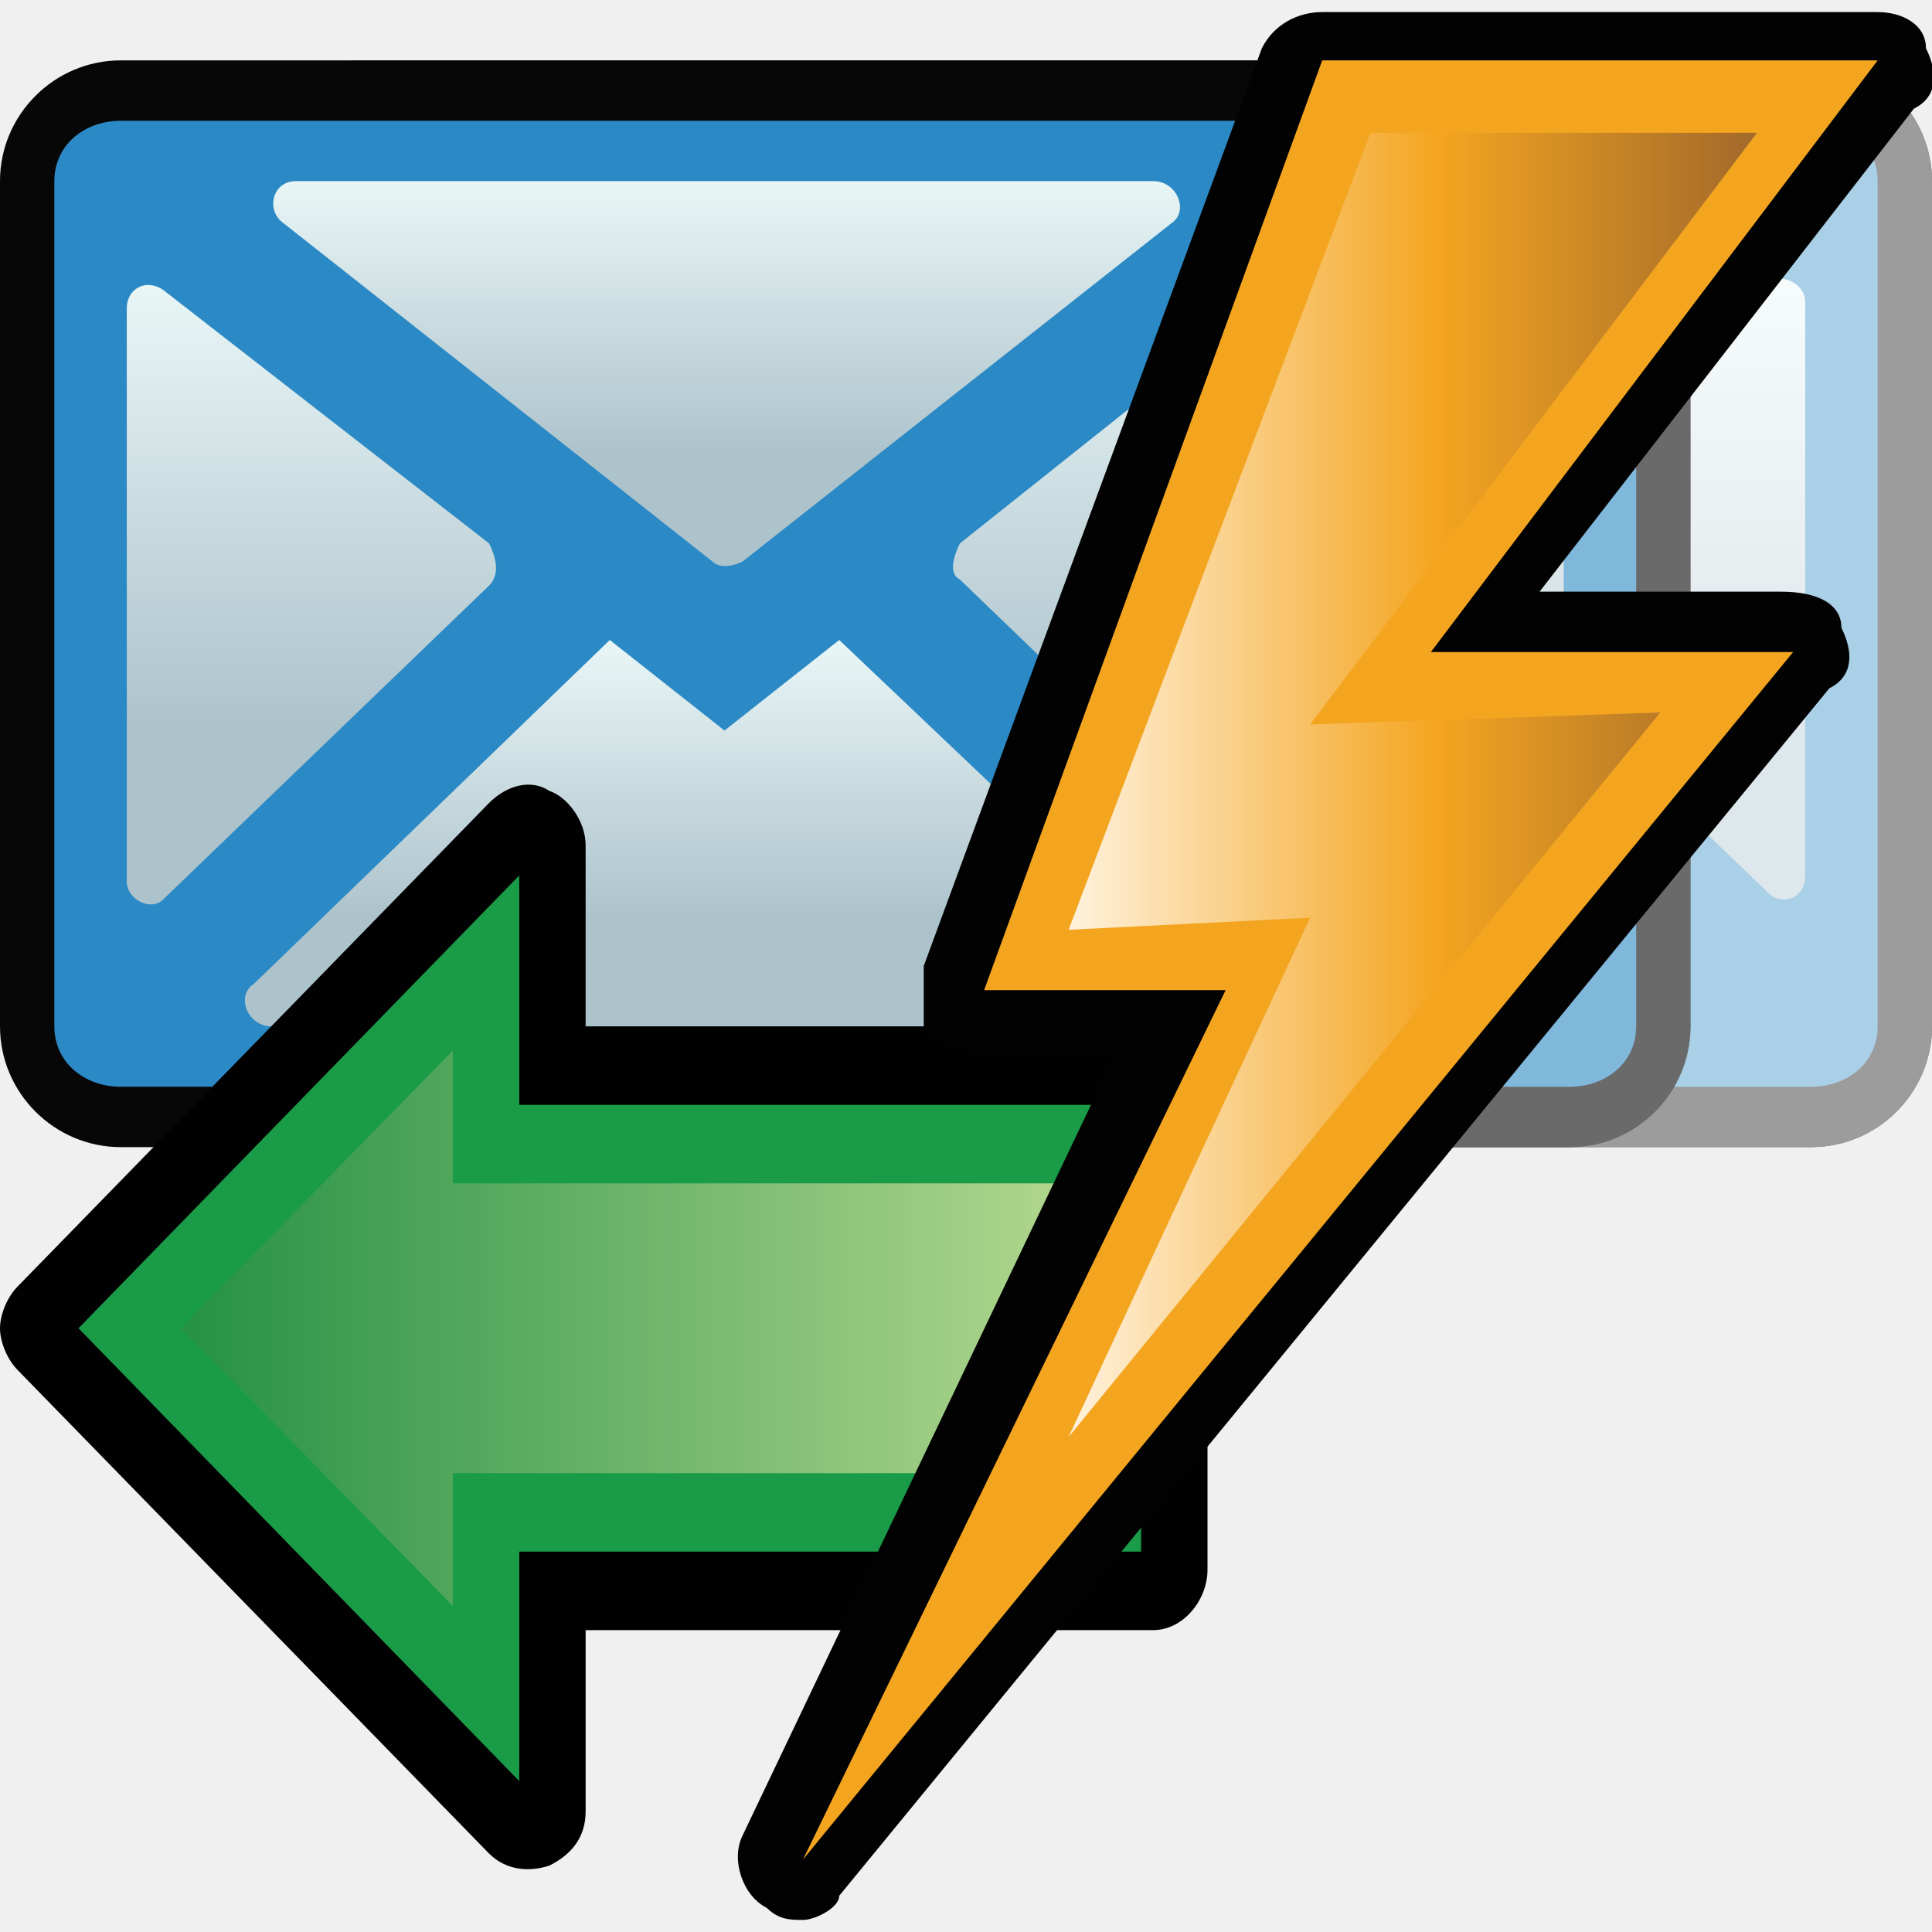
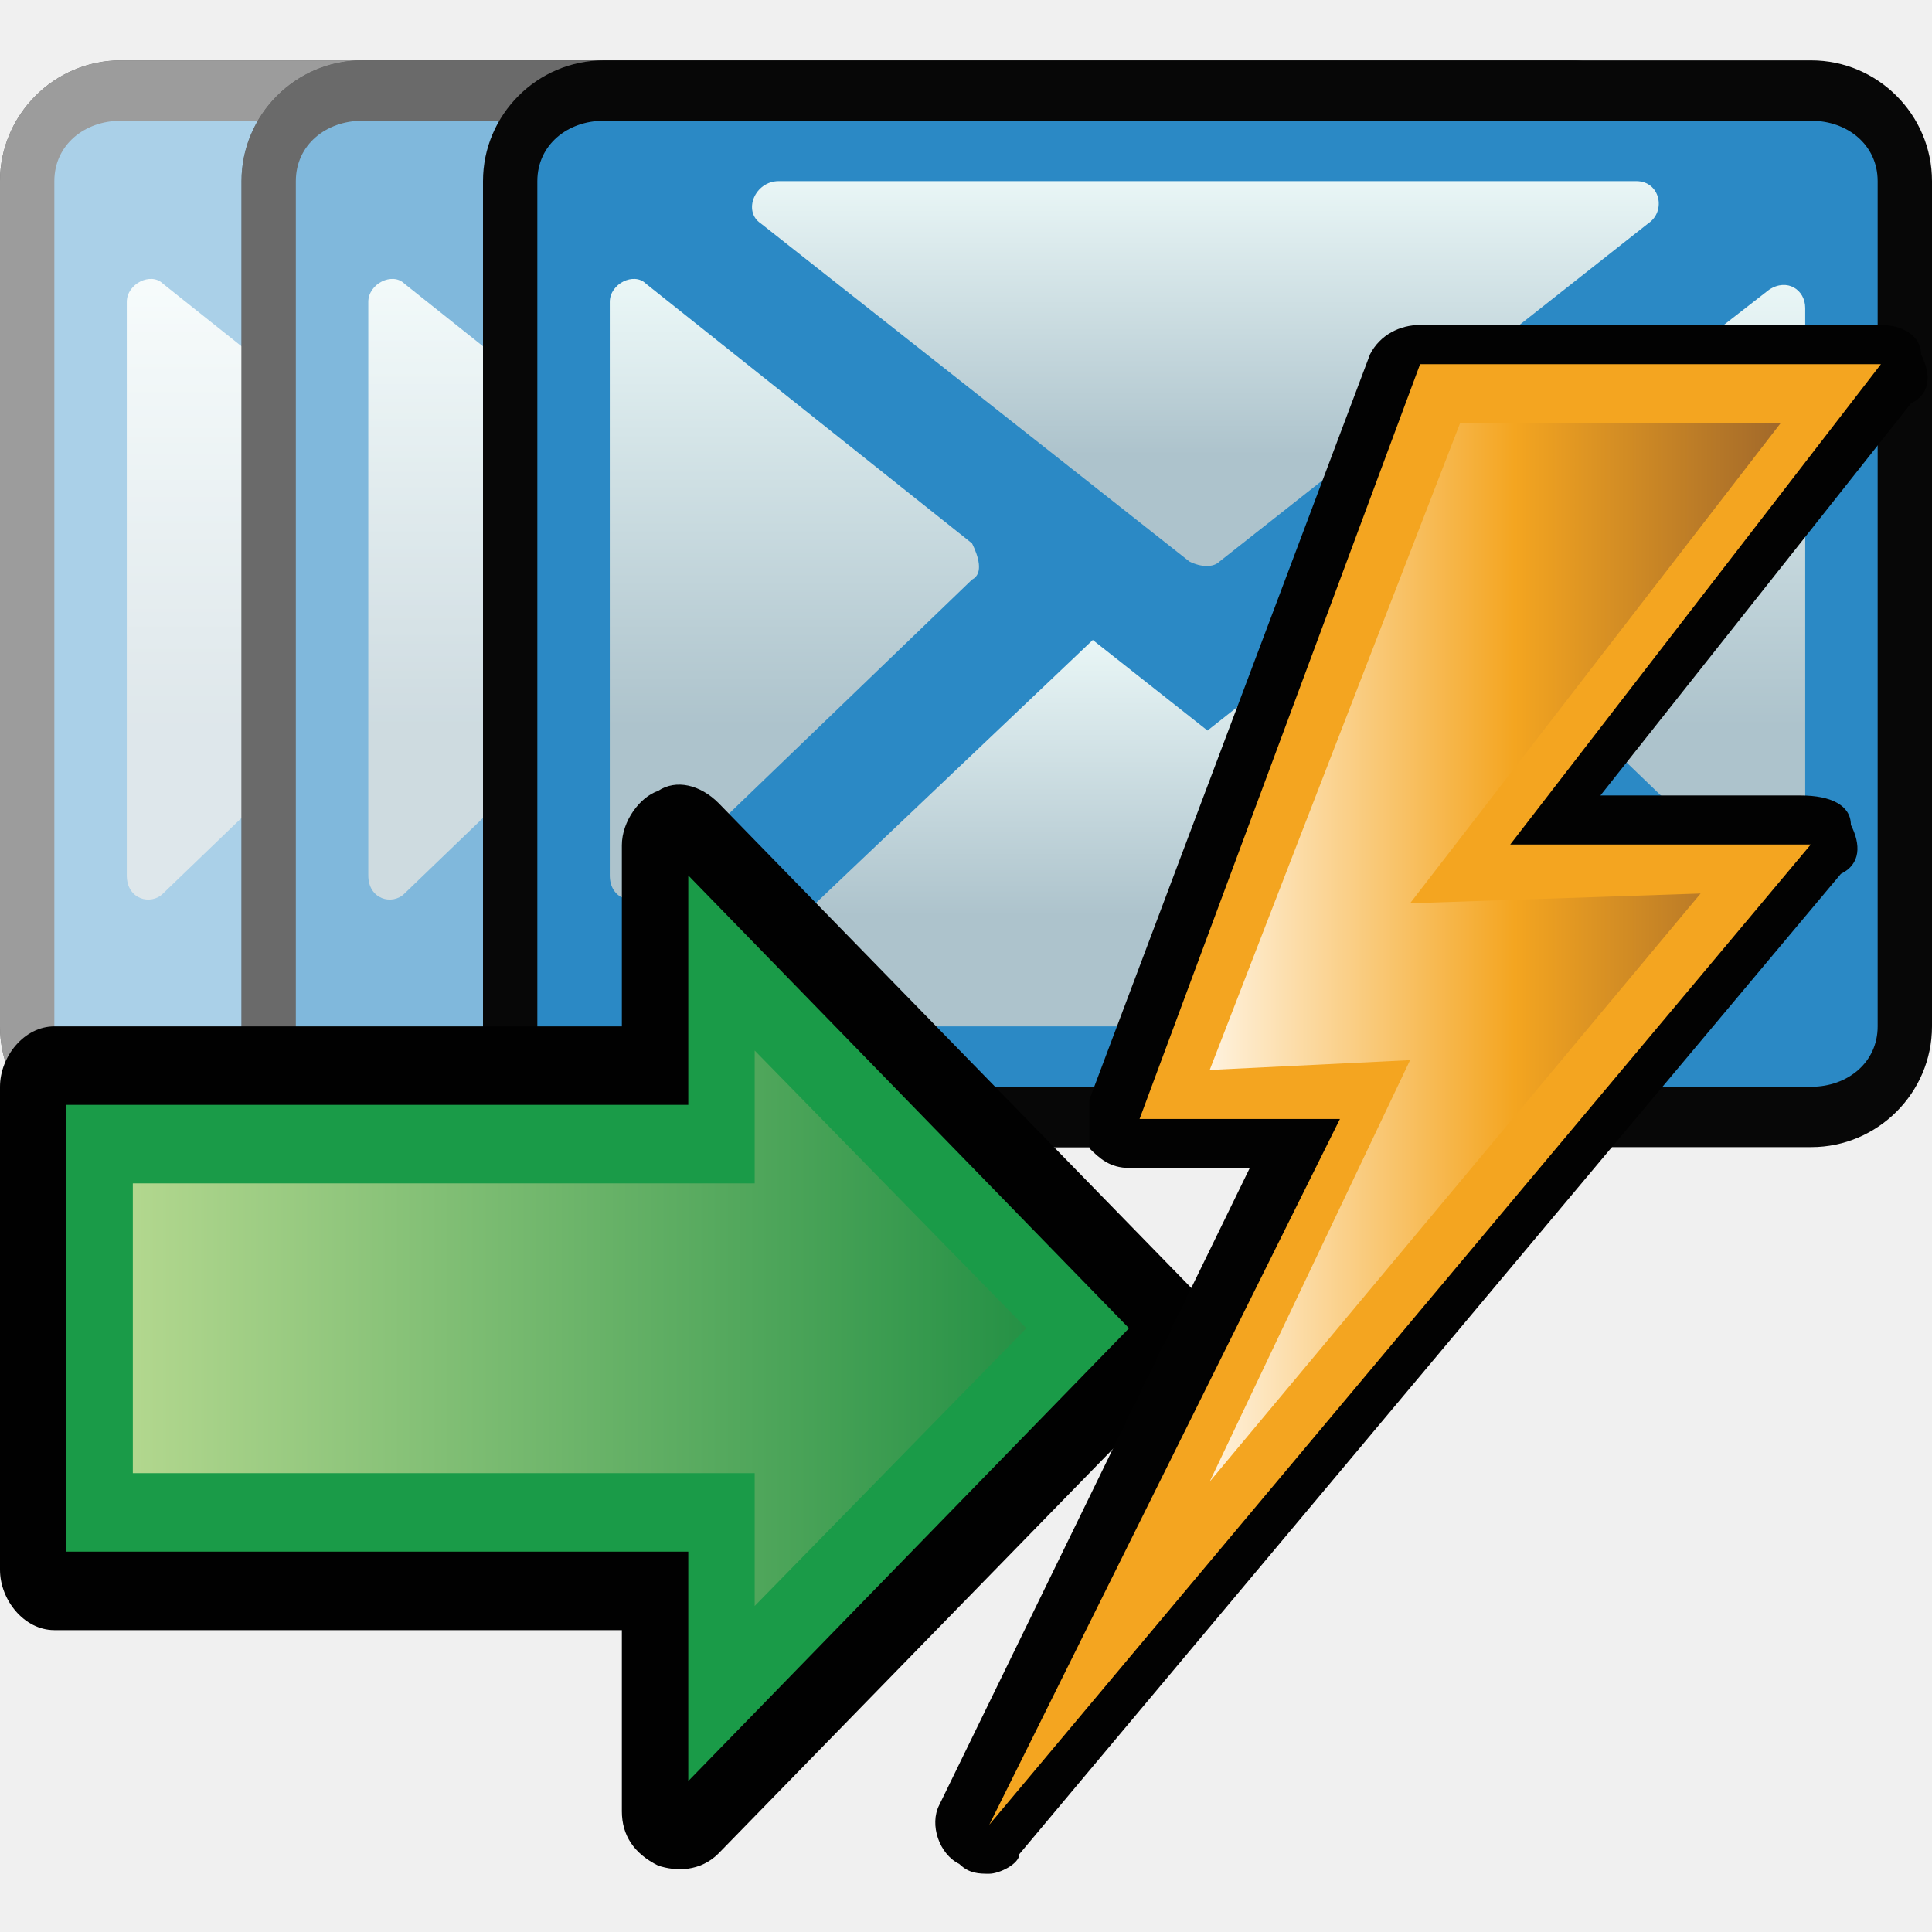
<svg xmlns="http://www.w3.org/2000/svg" version="1.1" id="Layer_1" x="0px" y="0px" viewBox="0 0 32 32" enable-background="new 0 0 32 32" xml:space="preserve">
-   <g>
-     <g>
-       <g>
-         <g>
-           <path fill="#070707" d="M10,19c-1.1,0-2-0.9-2-2V3c0-1.1,0.9-2,2-2h20c1.1,0,2,0.9,2,2v14c0,1.1-0.9,2-2,2H10z" />
-           <path fill="#2B89C5" d="M30,18H10c-0.6,0-1.1-0.4-1.1-1V3c0-0.6,0.5-1,1.1-1h20c0.6,0,1.1,0.4,1.1,1v14C31.1,17.6,30.6,18,30,18      z" />
-           <g>
-             <linearGradient id="SVGID_1_" gradientUnits="userSpaceOnUse" x1="20.018" y1="17" x2="20.018" y2="23.387" gradientTransform="matrix(1 0 0 -1 0 34)">
-               <stop offset="0.286" style="stop-color:#ADC3CC" />
-               <stop offset="1" style="stop-color:#E9F6F6" />
-             </linearGradient>
-             <path fill="url(#SVGID_1_)" d="M21.9,10.6L20,12.1l-1.9-1.5l-5.9,5.7c-0.3,0.2-0.1,0.7,0.3,0.7h15.1c0.3,0,0.5-0.4,0.3-0.7       L21.9,10.6z" />
-             <linearGradient id="SVGID_2_" gradientUnits="userSpaceOnUse" x1="20.035" y1="24.643" x2="20.035" y2="31" gradientTransform="matrix(1 0 0 -1 0 34)">
-               <stop offset="0.286" style="stop-color:#ADC3CC" />
-               <stop offset="1" style="stop-color:#E9F6F6" />
-             </linearGradient>
-             <path fill="url(#SVGID_2_)" d="M27.1,3H12.9c-0.4,0-0.5,0.5-0.2,0.7l7.1,5.6c0.1,0.1,0.3,0.1,0.5,0l7.1-5.6       C27.7,3.5,27.5,3,27.1,3z" />
-             <linearGradient id="SVGID_3_" gradientUnits="userSpaceOnUse" x1="13.158" y1="19.044" x2="13.158" y2="29.282" gradientTransform="matrix(1 0 0 -1 0 34)">
-               <stop offset="0.286" style="stop-color:#ADC3CC" />
-               <stop offset="1" style="stop-color:#E9F6F6" />
-             </linearGradient>
-             <path fill="url(#SVGID_3_)" d="M16.1,9l-5.4-4.2c-0.3-0.2-0.6,0-0.6,0.3v9.5c0,0.3,0.4,0.5,0.6,0.3l5.4-5.2       C16.3,9.5,16.2,9.2,16.1,9z" />
-             <linearGradient id="SVGID_4_" gradientUnits="userSpaceOnUse" x1="26.842" y1="19.044" x2="26.842" y2="29.283" gradientTransform="matrix(1 0 0 -1 0 34)">
-               <stop offset="0.286" style="stop-color:#ADC3CC" />
-               <stop offset="1" style="stop-color:#E9F6F6" />
-             </linearGradient>
-             <path fill="url(#SVGID_4_)" d="M23.9,9.6l5.4,5.2c0.2,0.2,0.6,0.1,0.6-0.3V5c0-0.3-0.4-0.5-0.6-0.3L23.9,9       C23.8,9.2,23.7,9.5,23.9,9.6z" />
-             <linearGradient id="SVGID_5_" gradientUnits="userSpaceOnUse" x1="30" y1="31" x2="30" y2="31" gradientTransform="matrix(1 0 0 -1 0 34)">
-               <stop offset="0" style="stop-color:#F7F9F8" />
-               <stop offset="0.346" style="stop-color:#C9EAFB" />
-             </linearGradient>
-             <path fill="url(#SVGID_5_)" d="M30,3L30,3L30,3z" />
-           </g>
-         </g>
-         <path opacity="0.6" fill="#FFFFFF" d="M30,1H10C8.9,1,8,1.9,8,3v14c0,1.1,0.9,2,2,2h20c1.1,0,2-0.9,2-2V3C32,1.9,31.1,1,30,1z" />
-       </g>
-       <g>
-         <g>
-           <path fill="#070707" d="M6,19c-1.1,0-2-0.9-2-2V3c0-1.1,0.9-2,2-2h20c1.1,0,2,0.9,2,2v14c0,1.1-0.9,2-2,2H6z" />
-           <path fill="#2B89C5" d="M26,18H6c-0.6,0-1.1-0.4-1.1-1V3c0-0.6,0.5-1,1.1-1h20c0.6,0,1.1,0.4,1.1,1v14C27.1,17.6,26.6,18,26,18z      " />
-           <g>
-             <linearGradient id="SVGID_6_" gradientUnits="userSpaceOnUse" x1="16.018" y1="17" x2="16.018" y2="23.387" gradientTransform="matrix(1 0 0 -1 0 34)">
-               <stop offset="0.286" style="stop-color:#ADC3CC" />
-               <stop offset="1" style="stop-color:#E9F6F6" />
-             </linearGradient>
-             <path fill="url(#SVGID_6_)" d="M17.9,10.6L16,12.1l-1.9-1.5l-5.9,5.7C7.9,16.5,8.1,17,8.5,17h15.1c0.3,0,0.5-0.4,0.3-0.7       L17.9,10.6z" />
-             <linearGradient id="SVGID_7_" gradientUnits="userSpaceOnUse" x1="16.035" y1="24.643" x2="16.035" y2="31" gradientTransform="matrix(1 0 0 -1 0 34)">
-               <stop offset="0.286" style="stop-color:#ADC3CC" />
-               <stop offset="1" style="stop-color:#E9F6F6" />
-             </linearGradient>
-             <path fill="url(#SVGID_7_)" d="M23.1,3H8.9C8.5,3,8.4,3.5,8.7,3.7l7.1,5.6c0.1,0.1,0.3,0.1,0.5,0l7.1-5.6       C23.7,3.5,23.5,3,23.1,3z" />
-             <linearGradient id="SVGID_8_" gradientUnits="userSpaceOnUse" x1="9.158" y1="19.044" x2="9.158" y2="29.282" gradientTransform="matrix(1 0 0 -1 0 34)">
-               <stop offset="0.286" style="stop-color:#ADC3CC" />
-               <stop offset="1" style="stop-color:#E9F6F6" />
-             </linearGradient>
-             <path fill="url(#SVGID_8_)" d="M12.1,9L6.7,4.8c-0.3-0.2-0.6,0-0.6,0.3v9.5c0,0.3,0.4,0.5,0.6,0.3l5.4-5.2       C12.3,9.5,12.2,9.2,12.1,9z" />
-             <linearGradient id="SVGID_9_" gradientUnits="userSpaceOnUse" x1="22.842" y1="19.044" x2="22.842" y2="29.283" gradientTransform="matrix(1 0 0 -1 0 34)">
-               <stop offset="0.286" style="stop-color:#ADC3CC" />
-               <stop offset="1" style="stop-color:#E9F6F6" />
-             </linearGradient>
-             <path fill="url(#SVGID_9_)" d="M19.9,9.6l5.4,5.2c0.2,0.2,0.6,0.1,0.6-0.3V5c0-0.3-0.4-0.5-0.6-0.3L19.9,9       C19.8,9.2,19.7,9.5,19.9,9.6z" />
-             <linearGradient id="SVGID_10_" gradientUnits="userSpaceOnUse" x1="26" y1="31" x2="26" y2="31" gradientTransform="matrix(1 0 0 -1 0 34)">
-               <stop offset="0" style="stop-color:#F7F9F8" />
-               <stop offset="0.346" style="stop-color:#C9EAFB" />
-             </linearGradient>
-             <path fill="url(#SVGID_10_)" d="M26,3L26,3L26,3z" />
-           </g>
-         </g>
-         <path opacity="0.4" fill="#FFFFFF" d="M26,1H6C4.9,1,4,1.9,4,3v14c0,1.1,0.9,2,2,2h20c1.1,0,2-0.9,2-2V3C28,1.9,27.1,1,26,1z" />
-       </g>
-       <g>
-         <path fill="#070707" d="M2,19c-1.1,0-2-0.9-2-2V3c0-1.1,0.9-2,2-2h20c1.1,0,2,0.9,2,2v14c0,1.1-0.9,2-2,2H2z" />
-         <path fill="#2B89C5" d="M22,18H2c-0.6,0-1.1-0.4-1.1-1V3c0-0.6,0.5-1,1.1-1h20c0.6,0,1.1,0.4,1.1,1v14C23.1,17.6,22.6,18,22,18z" />
-         <g>
-           <linearGradient id="SVGID_11_" gradientUnits="userSpaceOnUse" x1="12.018" y1="17" x2="12.018" y2="23.387" gradientTransform="matrix(1 0 0 -1 0 34)">
-             <stop offset="0.286" style="stop-color:#ADC3CC" />
-             <stop offset="1" style="stop-color:#E9F6F6" />
+   <defs id="defs3517" />
+   <g id="g3339" transform="matrix(-1,0,0,1,32,0)">
+     <g id="g3341">
+       <g id="g3343">
+         <path style="fill:#070707" id="path3345" d="M 10,19 C 8.9,19 8,18.1 8,17 L 8,3 C 8,1.9 8.9,1 10,1 l 20,0 c 1.1,0 2,0.9 2,2 l 0,14 c 0,1.1 -0.9,2 -2,2 l -20,0 z" />
+         <path style="fill:#2b89c5" id="path3347" d="M 30,18 10,18 C 9.4,18 8.9,17.6 8.9,17 L 8.9,3 C 8.9,2.4 9.4,2 10,2 l 20,0 c 0.6,0 1.1,0.4 1.1,1 l 0,14 c 0,0.6 -0.5,1 -1.1,1 z" />
+         <g id="g3349">
+           <linearGradient gradientTransform="matrix(1,0,0,-1,0,34)" y2="23.386" x2="20.018" y1="17" x1="20.018" gradientUnits="userSpaceOnUse" id="SVGID_1_">
+             <stop id="stop3352" style="stop-color:#ADC3CC" offset="0.286" />
+             <stop id="stop3354" style="stop-color:#E9F6F6" offset="1" />
          </linearGradient>
-           <path fill="url(#SVGID_11_)" d="M13.9,10.6L12,12.1l-1.9-1.5l-5.9,5.7C3.9,16.5,4.1,17,4.5,17h15.1c0.3,0,0.5-0.4,0.3-0.7      L13.9,10.6z" />
-           <linearGradient id="SVGID_12_" gradientUnits="userSpaceOnUse" x1="12.035" y1="24.643" x2="12.035" y2="31" gradientTransform="matrix(1 0 0 -1 0 34)">
-             <stop offset="0.286" style="stop-color:#ADC3CC" />
-             <stop offset="1" style="stop-color:#E9F6F6" />
+           <path style="fill:url(#SVGID_1_)" id="path3356" d="m 21.9,10.6 -1.9,1.5 -1.9,-1.5 -5.9,5.7 c -0.3,0.2 -0.1,0.7 0.3,0.7 l 15.1,0 c 0.3,0 0.5,-0.4 0.3,-0.7 l -6,-5.7 z" />
+           <linearGradient gradientTransform="matrix(1,0,0,-1,0,34)" y2="31" x2="20.035" y1="24.643" x1="20.035" gradientUnits="userSpaceOnUse" id="SVGID_2_">
+             <stop id="stop3359" style="stop-color:#ADC3CC" offset="0.286" />
+             <stop id="stop3361" style="stop-color:#E9F6F6" offset="1" />
          </linearGradient>
-           <path fill="url(#SVGID_12_)" d="M19.1,3H4.9C4.5,3,4.4,3.5,4.7,3.7l7.1,5.6c0.1,0.1,0.3,0.1,0.5,0l7.1-5.6      C19.7,3.5,19.5,3,19.1,3z" />
-           <linearGradient id="SVGID_13_" gradientUnits="userSpaceOnUse" x1="5.158" y1="19.044" x2="5.158" y2="29.282" gradientTransform="matrix(1 0 0 -1 0 34)">
-             <stop offset="0.286" style="stop-color:#ADC3CC" />
-             <stop offset="1" style="stop-color:#E9F6F6" />
+           <path style="fill:url(#SVGID_2_)" id="path3363" d="M 27.1,3 12.9,3 c -0.4,0 -0.5,0.5 -0.2,0.7 l 7.1,5.6 c 0.1,0.1 0.3,0.1 0.5,0 L 27.4,3.7 C 27.7,3.5 27.5,3 27.1,3 Z" />
+           <linearGradient gradientTransform="matrix(1,0,0,-1,0,34)" y2="29.282" x2="13.158" y1="19.044" x1="13.158" gradientUnits="userSpaceOnUse" id="SVGID_3_">
+             <stop id="stop3366" style="stop-color:#ADC3CC" offset="0.286" />
+             <stop id="stop3368" style="stop-color:#E9F6F6" offset="1" />
          </linearGradient>
-           <path fill="url(#SVGID_13_)" d="M8.1,9L2.7,4.8c-0.3-0.2-0.6,0-0.6,0.3v9.5c0,0.3,0.4,0.5,0.6,0.3l5.4-5.2      C8.3,9.5,8.2,9.2,8.1,9z" />
-           <linearGradient id="SVGID_14_" gradientUnits="userSpaceOnUse" x1="18.842" y1="19.044" x2="18.842" y2="29.283" gradientTransform="matrix(1 0 0 -1 0 34)">
-             <stop offset="0.286" style="stop-color:#ADC3CC" />
-             <stop offset="1" style="stop-color:#E9F6F6" />
+           <path style="fill:url(#SVGID_3_)" id="path3370" d="M 16.1,9 10.7,4.8 c -0.3,-0.2 -0.6,0 -0.6,0.3 l 0,9.5 c 0,0.3 0.4,0.5 0.6,0.3 l 5.4,-5.2 c 0.2,-0.2 0.1,-0.5 0,-0.7 z" />
+           <linearGradient gradientTransform="matrix(1,0,0,-1,0,34)" y2="29.283" x2="26.842" y1="19.044" x1="26.842" gradientUnits="userSpaceOnUse" id="SVGID_4_">
+             <stop id="stop3373" style="stop-color:#ADC3CC" offset="0.286" />
+             <stop id="stop3375" style="stop-color:#E9F6F6" offset="1" />
          </linearGradient>
-           <path fill="url(#SVGID_14_)" d="M15.9,9.6l5.4,5.2c0.2,0.2,0.6,0.1,0.6-0.3V5c0-0.3-0.4-0.5-0.6-0.3L15.9,9      C15.8,9.2,15.7,9.5,15.9,9.6z" />
-           <linearGradient id="SVGID_15_" gradientUnits="userSpaceOnUse" x1="22" y1="31" x2="22" y2="31" gradientTransform="matrix(1 0 0 -1 0 34)">
-             <stop offset="0" style="stop-color:#F7F9F8" />
-             <stop offset="0.346" style="stop-color:#C9EAFB" />
+           <path style="fill:url(#SVGID_4_)" id="path3377" d="m 23.9,9.6 5.4,5.2 c 0.2,0.2 0.6,0.1 0.6,-0.3 L 29.9,5 C 29.9,4.7 29.5,4.5 29.3,4.7 L 23.9,9 c -0.1,0.2 -0.2,0.5 0,0.6 z" />
+           <linearGradient gradientTransform="matrix(1,0,0,-1,0,34)" y2="31" x2="30" y1="31" x1="30" gradientUnits="userSpaceOnUse" id="SVGID_5_">
+             <stop id="stop3380" style="stop-color:#F7F9F8" offset="0" />
+             <stop id="stop3382" style="stop-color:#C9EAFB" offset="0.346" />
          </linearGradient>
-           <path fill="url(#SVGID_15_)" d="M22,3L22,3L22,3z" />
+           <path style="fill:url(#SVGID_5_)" id="path3384" d="m 30,3 0,0 0,0 z" />
        </g>
      </g>
+       <path style="opacity:0.6;fill:#ffffff" id="path3386" d="M 30,1 10,1 C 8.9,1 8,1.9 8,3 l 0,14 c 0,1.1 0.9,2 2,2 l 20,0 c 1.1,0 2,-0.9 2,-2 L 32,3 C 32,1.9 31.1,1 30,1 Z" />
    </g>
-     <g>
-       <g>
-         <g>
-           <path fill="#010101" d="M0,22c0-0.2,0.1-0.5,0.3-0.7l7.8-8c0.3-0.3,0.7-0.4,1-0.2c0.3,0.1,0.6,0.5,0.6,0.9v3h9.4      c0.5,0,0.9,0.5,0.9,1v8c0,0.5-0.4,1-0.9,1H9.7v3c0,0.4-0.2,0.7-0.6,0.9c-0.3,0.1-0.7,0.1-1-0.2l-7.8-8C0.1,22.5,0,22.2,0,22      L0,22z" />
-           <polygon opacity="0.98" fill="#1B9E49" enable-background="new    " points="8.6,18.3 18.9,18.3 18.9,25.7 8.6,25.7 8.6,29.5       1.3,22 8.6,14.5     " />
-           <linearGradient id="SVGID_16_" gradientUnits="userSpaceOnUse" x1="177.014" y1="-159.003" x2="177.014" y2="-144.203" gradientTransform="matrix(-4.489659e-011 1 1 4.489659e-011 161.9819 -154.9738)">
-             <stop offset="0" style="stop-color:#259145" />
-             <stop offset="1" style="stop-color:#B2D78E" />
+     <g id="g3388">
+       <g id="g3390">
+         <path style="fill:#070707" id="path3392" d="M 6,19 C 4.9,19 4,18.1 4,17 L 4,3 C 4,1.9 4.9,1 6,1 l 20,0 c 1.1,0 2,0.9 2,2 l 0,14 c 0,1.1 -0.9,2 -2,2 L 6,19 Z" />
+         <path style="fill:#2b89c5" id="path3394" d="M 26,18 6,18 C 5.4,18 4.9,17.6 4.9,17 L 4.9,3 C 4.9,2.4 5.4,2 6,2 l 20,0 c 0.6,0 1.1,0.4 1.1,1 l 0,14 c 0,0.6 -0.5,1 -1.1,1 z" />
+         <g id="g3396">
+           <linearGradient gradientTransform="matrix(1,0,0,-1,0,34)" y2="23.386" x2="16.018" y1="17" x1="16.018" gradientUnits="userSpaceOnUse" id="SVGID_6_">
+             <stop id="stop3399" style="stop-color:#ADC3CC" offset="0.286" />
+             <stop id="stop3401" style="stop-color:#E9F6F6" offset="1" />
          </linearGradient>
-           <polygon fill="url(#SVGID_16_)" points="7.5,19.6 17.8,19.6 17.8,24.4 7.5,24.4 7.5,26.6 3,22 7.5,17.4     " />
+           <path style="fill:url(#SVGID_6_)" id="path3403" d="M 17.9,10.6 16,12.1 14.1,10.6 8.2,16.3 C 7.9,16.5 8.1,17 8.5,17 l 15.1,0 c 0.3,0 0.5,-0.4 0.3,-0.7 l -6,-5.7 z" />
+           <linearGradient gradientTransform="matrix(1,0,0,-1,0,34)" y2="31" x2="16.035" y1="24.643" x1="16.035" gradientUnits="userSpaceOnUse" id="SVGID_7_">
+             <stop id="stop3406" style="stop-color:#ADC3CC" offset="0.286" />
+             <stop id="stop3408" style="stop-color:#E9F6F6" offset="1" />
+           </linearGradient>
+           <path style="fill:url(#SVGID_7_)" id="path3410" d="M 23.1,3 8.9,3 C 8.5,3 8.4,3.5 8.7,3.7 l 7.1,5.6 c 0.1,0.1 0.3,0.1 0.5,0 L 23.4,3.7 C 23.7,3.5 23.5,3 23.1,3 Z" />
+           <linearGradient gradientTransform="matrix(1,0,0,-1,0,34)" y2="29.282" x2="9.158" y1="19.044" x1="9.158" gradientUnits="userSpaceOnUse" id="SVGID_8_">
+             <stop id="stop3413" style="stop-color:#ADC3CC" offset="0.286" />
+             <stop id="stop3415" style="stop-color:#E9F6F6" offset="1" />
+           </linearGradient>
+           <path style="fill:url(#SVGID_8_)" id="path3417" d="M 12.1,9 6.7,4.8 C 6.4,4.6 6.1,4.8 6.1,5.1 l 0,9.5 c 0,0.3 0.4,0.5 0.6,0.3 l 5.4,-5.2 c 0.2,-0.2 0.1,-0.5 0,-0.7 z" />
+           <linearGradient gradientTransform="matrix(1,0,0,-1,0,34)" y2="29.283" x2="22.842" y1="19.044" x1="22.842" gradientUnits="userSpaceOnUse" id="SVGID_9_">
+             <stop id="stop3420" style="stop-color:#ADC3CC" offset="0.286" />
+             <stop id="stop3422" style="stop-color:#E9F6F6" offset="1" />
+           </linearGradient>
+           <path style="fill:url(#SVGID_9_)" id="path3424" d="m 19.9,9.6 5.4,5.2 c 0.2,0.2 0.6,0.1 0.6,-0.3 L 25.9,5 C 25.9,4.7 25.5,4.5 25.3,4.7 L 19.9,9 c -0.1,0.2 -0.2,0.5 0,0.6 z" />
+           <linearGradient gradientTransform="matrix(1,0,0,-1,0,34)" y2="31" x2="26" y1="31" x1="26" gradientUnits="userSpaceOnUse" id="SVGID_10_">
+             <stop id="stop3427" style="stop-color:#F7F9F8" offset="0" />
+             <stop id="stop3429" style="stop-color:#C9EAFB" offset="0.346" />
+           </linearGradient>
+           <path style="fill:url(#SVGID_10_)" id="path3431" d="m 26,3 0,0 0,0 z" />
        </g>
      </g>
+       <path style="opacity:0.4;fill:#ffffff" id="path3433" d="M 26,1 6,1 C 4.9,1 4,1.9 4,3 l 0,14 c 0,1.1 0.9,2 2,2 l 20,0 c 1.1,0 2,-0.9 2,-2 L 28,3 C 28,1.9 27.1,1 26,1 Z" />
    </g>
-     <g>
-       <g>
-         <g>
-           <g>
-             <g>
-               <path id="path4046_1_" fill="#020202" d="M13.3,31.8c-0.2,0-0.4,0-0.6-0.2c-0.4-0.2-0.6-0.8-0.4-1.2l6.2-13h-2.4        c-0.4,0-0.6-0.2-0.8-0.4c0-0.4,0-0.6,0-1l5.6-15.2c0.2-0.4,0.6-0.6,1-0.6h9.2c0.4,0,0.8,0.2,0.8,0.6c0.2,0.4,0.2,0.8-0.2,1        l-6.2,8h4c0.6,0,1,0.2,1,0.6c0.2,0.4,0.2,0.8-0.2,1l-16.4,20C13.9,31.6,13.5,31.8,13.3,31.8L13.3,31.8z" />
-               <path id="path5141_1_" fill="#F4A520" d="M16.3,16.4h4l-7,14.4l16.4-20h-6L31.1,1h-9.2L16.3,16.4z" />
-               <linearGradient id="polygon4061_2_" gradientUnits="userSpaceOnUse" x1="7.348" y1="-111.34" x2="13.081" y2="-111.34" gradientTransform="matrix(2 0 0 -2 2.92 -209.6796)">
-                 <stop offset="0" style="stop-color:#FFF3E0" />
-                 <stop offset="0.539" style="stop-color:#F4A520" />
-                 <stop offset="1" style="stop-color:#A2692A" />
-               </linearGradient>
-               <polygon id="polygon4061_1_" fill="url(#polygon4061_2_)" points="17.7,23.8 21.7,15.2 17.7,15.4 22.7,2.2 29.1,2.2 21.7,12         27.5,11.8       " />
-             </g>
+     <g id="g3435">
+       <path style="fill:#070707" id="path3437" d="M 2,19 C 0.9,19 0,18.1 0,17 L 0,3 C 0,1.9 0.9,1 2,1 l 20,0 c 1.1,0 2,0.9 2,2 l 0,14 c 0,1.1 -0.9,2 -2,2 L 2,19 Z" />
+       <path style="fill:#2b89c5" id="path3439" d="M 22,18 2,18 C 1.4,18 0.9,17.6 0.9,17 L 0.9,3 C 0.9,2.4 1.4,2 2,2 l 20,0 c 0.6,0 1.1,0.4 1.1,1 l 0,14 c 0,0.6 -0.5,1 -1.1,1 z" />
+       <g id="g3441">
+         <linearGradient gradientTransform="matrix(1,0,0,-1,0,34)" y2="23.386" x2="12.018" y1="17" x1="12.018" gradientUnits="userSpaceOnUse" id="SVGID_11_">
+           <stop id="stop3444" style="stop-color:#ADC3CC" offset="0.286" />
+           <stop id="stop3446" style="stop-color:#E9F6F6" offset="1" />
+         </linearGradient>
+         <path style="fill:url(#SVGID_11_)" id="path3448" d="M 13.9,10.6 12,12.1 10.1,10.6 4.2,16.3 C 3.9,16.5 4.1,17 4.5,17 l 15.1,0 c 0.3,0 0.5,-0.4 0.3,-0.7 l -6,-5.7 z" />
+         <linearGradient gradientTransform="matrix(1,0,0,-1,0,34)" y2="31" x2="12.035" y1="24.643" x1="12.035" gradientUnits="userSpaceOnUse" id="SVGID_12_">
+           <stop id="stop3451" style="stop-color:#ADC3CC" offset="0.286" />
+           <stop id="stop3453" style="stop-color:#E9F6F6" offset="1" />
+         </linearGradient>
+         <path style="fill:url(#SVGID_12_)" id="path3455" d="M 19.1,3 4.9,3 C 4.5,3 4.4,3.5 4.7,3.7 l 7.1,5.6 c 0.1,0.1 0.3,0.1 0.5,0 L 19.4,3.7 C 19.7,3.5 19.5,3 19.1,3 Z" />
+         <linearGradient gradientTransform="matrix(1,0,0,-1,0,34)" y2="29.282" x2="5.158" y1="19.044" x1="5.158" gradientUnits="userSpaceOnUse" id="SVGID_13_">
+           <stop id="stop3458" style="stop-color:#ADC3CC" offset="0.286" />
+           <stop id="stop3460" style="stop-color:#E9F6F6" offset="1" />
+         </linearGradient>
+         <path style="fill:url(#SVGID_13_)" id="path3462" d="M 8.1,9 2.7,4.8 C 2.4,4.6 2.1,4.8 2.1,5.1 l 0,9.5 c 0,0.3 0.4,0.5 0.6,0.3 L 8.1,9.7 C 8.3,9.5 8.2,9.2 8.1,9 Z" />
+         <linearGradient gradientTransform="matrix(1,0,0,-1,0,34)" y2="29.283" x2="18.842" y1="19.044" x1="18.842" gradientUnits="userSpaceOnUse" id="SVGID_14_">
+           <stop id="stop3465" style="stop-color:#ADC3CC" offset="0.286" />
+           <stop id="stop3467" style="stop-color:#E9F6F6" offset="1" />
+         </linearGradient>
+         <path style="fill:url(#SVGID_14_)" id="path3469" d="m 15.9,9.6 5.4,5.2 c 0.2,0.2 0.6,0.1 0.6,-0.3 L 21.9,5 C 21.9,4.7 21.5,4.5 21.3,4.7 L 15.9,9 c -0.1,0.2 -0.2,0.5 0,0.6 z" />
+         <linearGradient gradientTransform="matrix(1,0,0,-1,0,34)" y2="31" x2="22" y1="31" x1="22" gradientUnits="userSpaceOnUse" id="SVGID_15_">
+           <stop id="stop3472" style="stop-color:#F7F9F8" offset="0" />
+           <stop id="stop3474" style="stop-color:#C9EAFB" offset="0.346" />
+         </linearGradient>
+         <path style="fill:url(#SVGID_15_)" id="path3476" d="m 22,3 0,0 0,0 z" />
+       </g>
+     </g>
+   </g>
+   <g id="g3478" transform="matrix(-1,0,0,1,20,0)">
+     <g id="g3480">
+       <g id="g3482">
+         <path style="fill:#010101" id="path3484" d="m 0,22 c 0,-0.2 0.1,-0.5 0.3,-0.7 l 7.8,-8 c 0.3,-0.3 0.7,-0.4 1,-0.2 0.3,0.1 0.6,0.5 0.6,0.9 l 0,3 9.4,0 c 0.5,0 0.9,0.5 0.9,1 l 0,8 c 0,0.5 -0.4,1 -0.9,1 l -9.4,0 0,3 c 0,0.4 -0.2,0.7 -0.6,0.9 C 8.8,31 8.4,31 8.1,30.7 l -7.8,-8 C 0.1,22.5 0,22.2 0,22 l 0,0 z" />
+         <polygon style="opacity:0.98;fill:#1b9e49" id="polygon3486" points="8.6,25.7 8.6,29.5 1.3,22 8.6,14.5 8.6,18.3 18.9,18.3 18.9,25.7 " enable-background="new    " />
+         <linearGradient gradientTransform="matrix(0,1,1,0,161.9819,-154.9738)" y2="-144.203" x2="177.014" y1="-159.003" x1="177.014" gradientUnits="userSpaceOnUse" id="SVGID_16_">
+           <stop id="stop3489" style="stop-color:#259145" offset="0" />
+           <stop id="stop3491" style="stop-color:#B2D78E" offset="1" />
+         </linearGradient>
+         <polygon style="fill:url(#SVGID_16_)" id="polygon3493" points="7.5,24.4 7.5,26.6 3,22 7.5,17.4 7.5,19.6 17.8,19.6 17.8,24.4 " />
+       </g>
+     </g>
+   </g>
+   <g id="g3495" transform="matrix(0.8296849,0,0,0.8117777,5.351077,5.220253)">
+     <g id="g3497">
+       <g id="g3499">
+         <g id="g3501">
+           <g id="g3503">
+             <path style="fill:#020202" d="m 13.3,31.8 c -0.2,0 -0.4,0 -0.6,-0.2 -0.4,-0.2 -0.6,-0.8 -0.4,-1.2 l 6.2,-13 -2.4,0 c -0.4,0 -0.6,-0.2 -0.8,-0.4 0,-0.4 0,-0.6 0,-1 L 20.9,0.8 c 0.2,-0.4 0.6,-0.6 1,-0.6 l 9.2,0 c 0.4,0 0.8,0.2 0.8,0.6 0.2,0.4 0.2,0.8 -0.2,1 l -6.2,8 4,0 c 0.6,0 1,0.2 1,0.6 0.2,0.4 0.2,0.8 -0.2,1 l -16.4,20 c 0,0.2 -0.4,0.4 -0.6,0.4 l 0,0 z" id="path4046_1_" />
+             <path style="fill:#f4a520" d="m 16.3,16.4 4,0 -7,14.4 16.4,-20 -6,0 7.4,-9.8 -9.2,0 -5.6,15.4 z" id="path5141_1_" />
+             <linearGradient gradientTransform="matrix(2,0,0,-2,2.92,-209.6796)" y2="-111.34" x2="13.081" y1="-111.34" x1="7.348" gradientUnits="userSpaceOnUse" id="polygon4061_2_">
+               <stop id="stop3508" style="stop-color:#FFF3E0" offset="0" />
+               <stop id="stop3510" style="stop-color:#F4A520" offset="0.539" />
+               <stop id="stop3512" style="stop-color:#A2692A" offset="1" />
+             </linearGradient>
+             <polygon style="fill:url(#polygon4061_2_)" points="29.1,2.2 21.7,12 27.5,11.8 17.7,23.8 21.7,15.2 17.7,15.4 22.7,2.2 " id="polygon4061_1_" />
          </g>
        </g>
      </g>
    </g>
  </g>
</svg>
